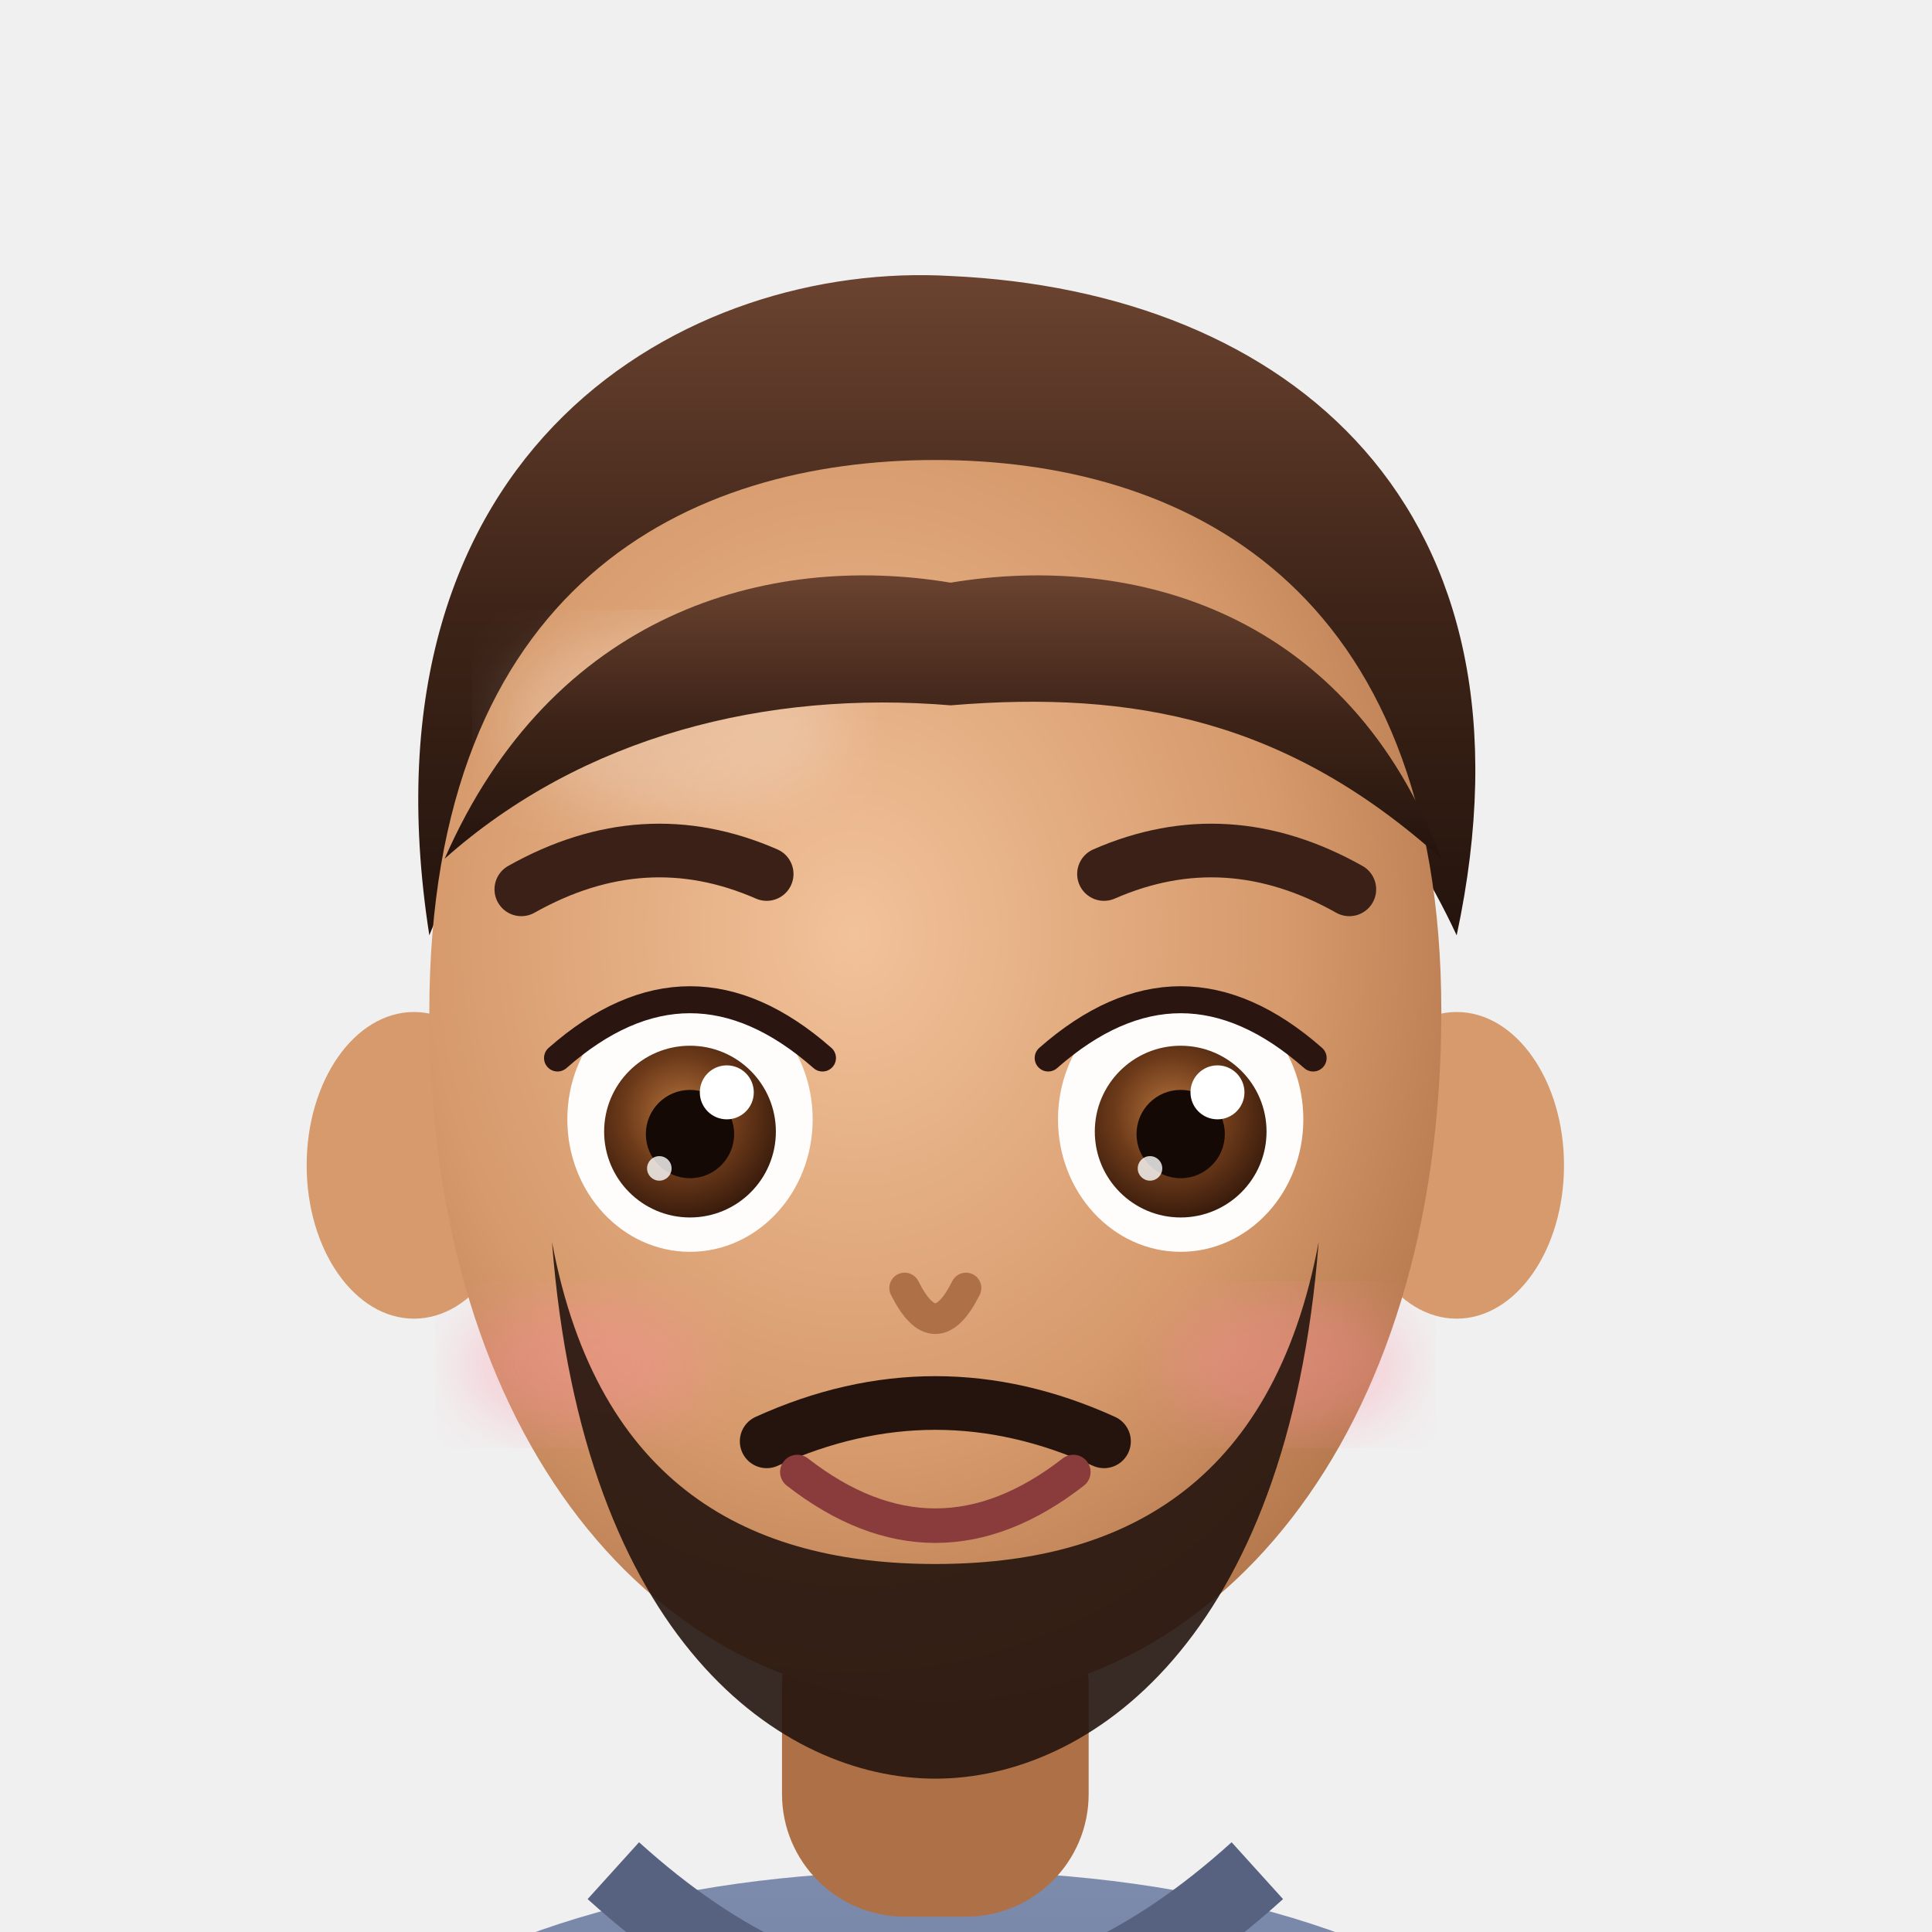
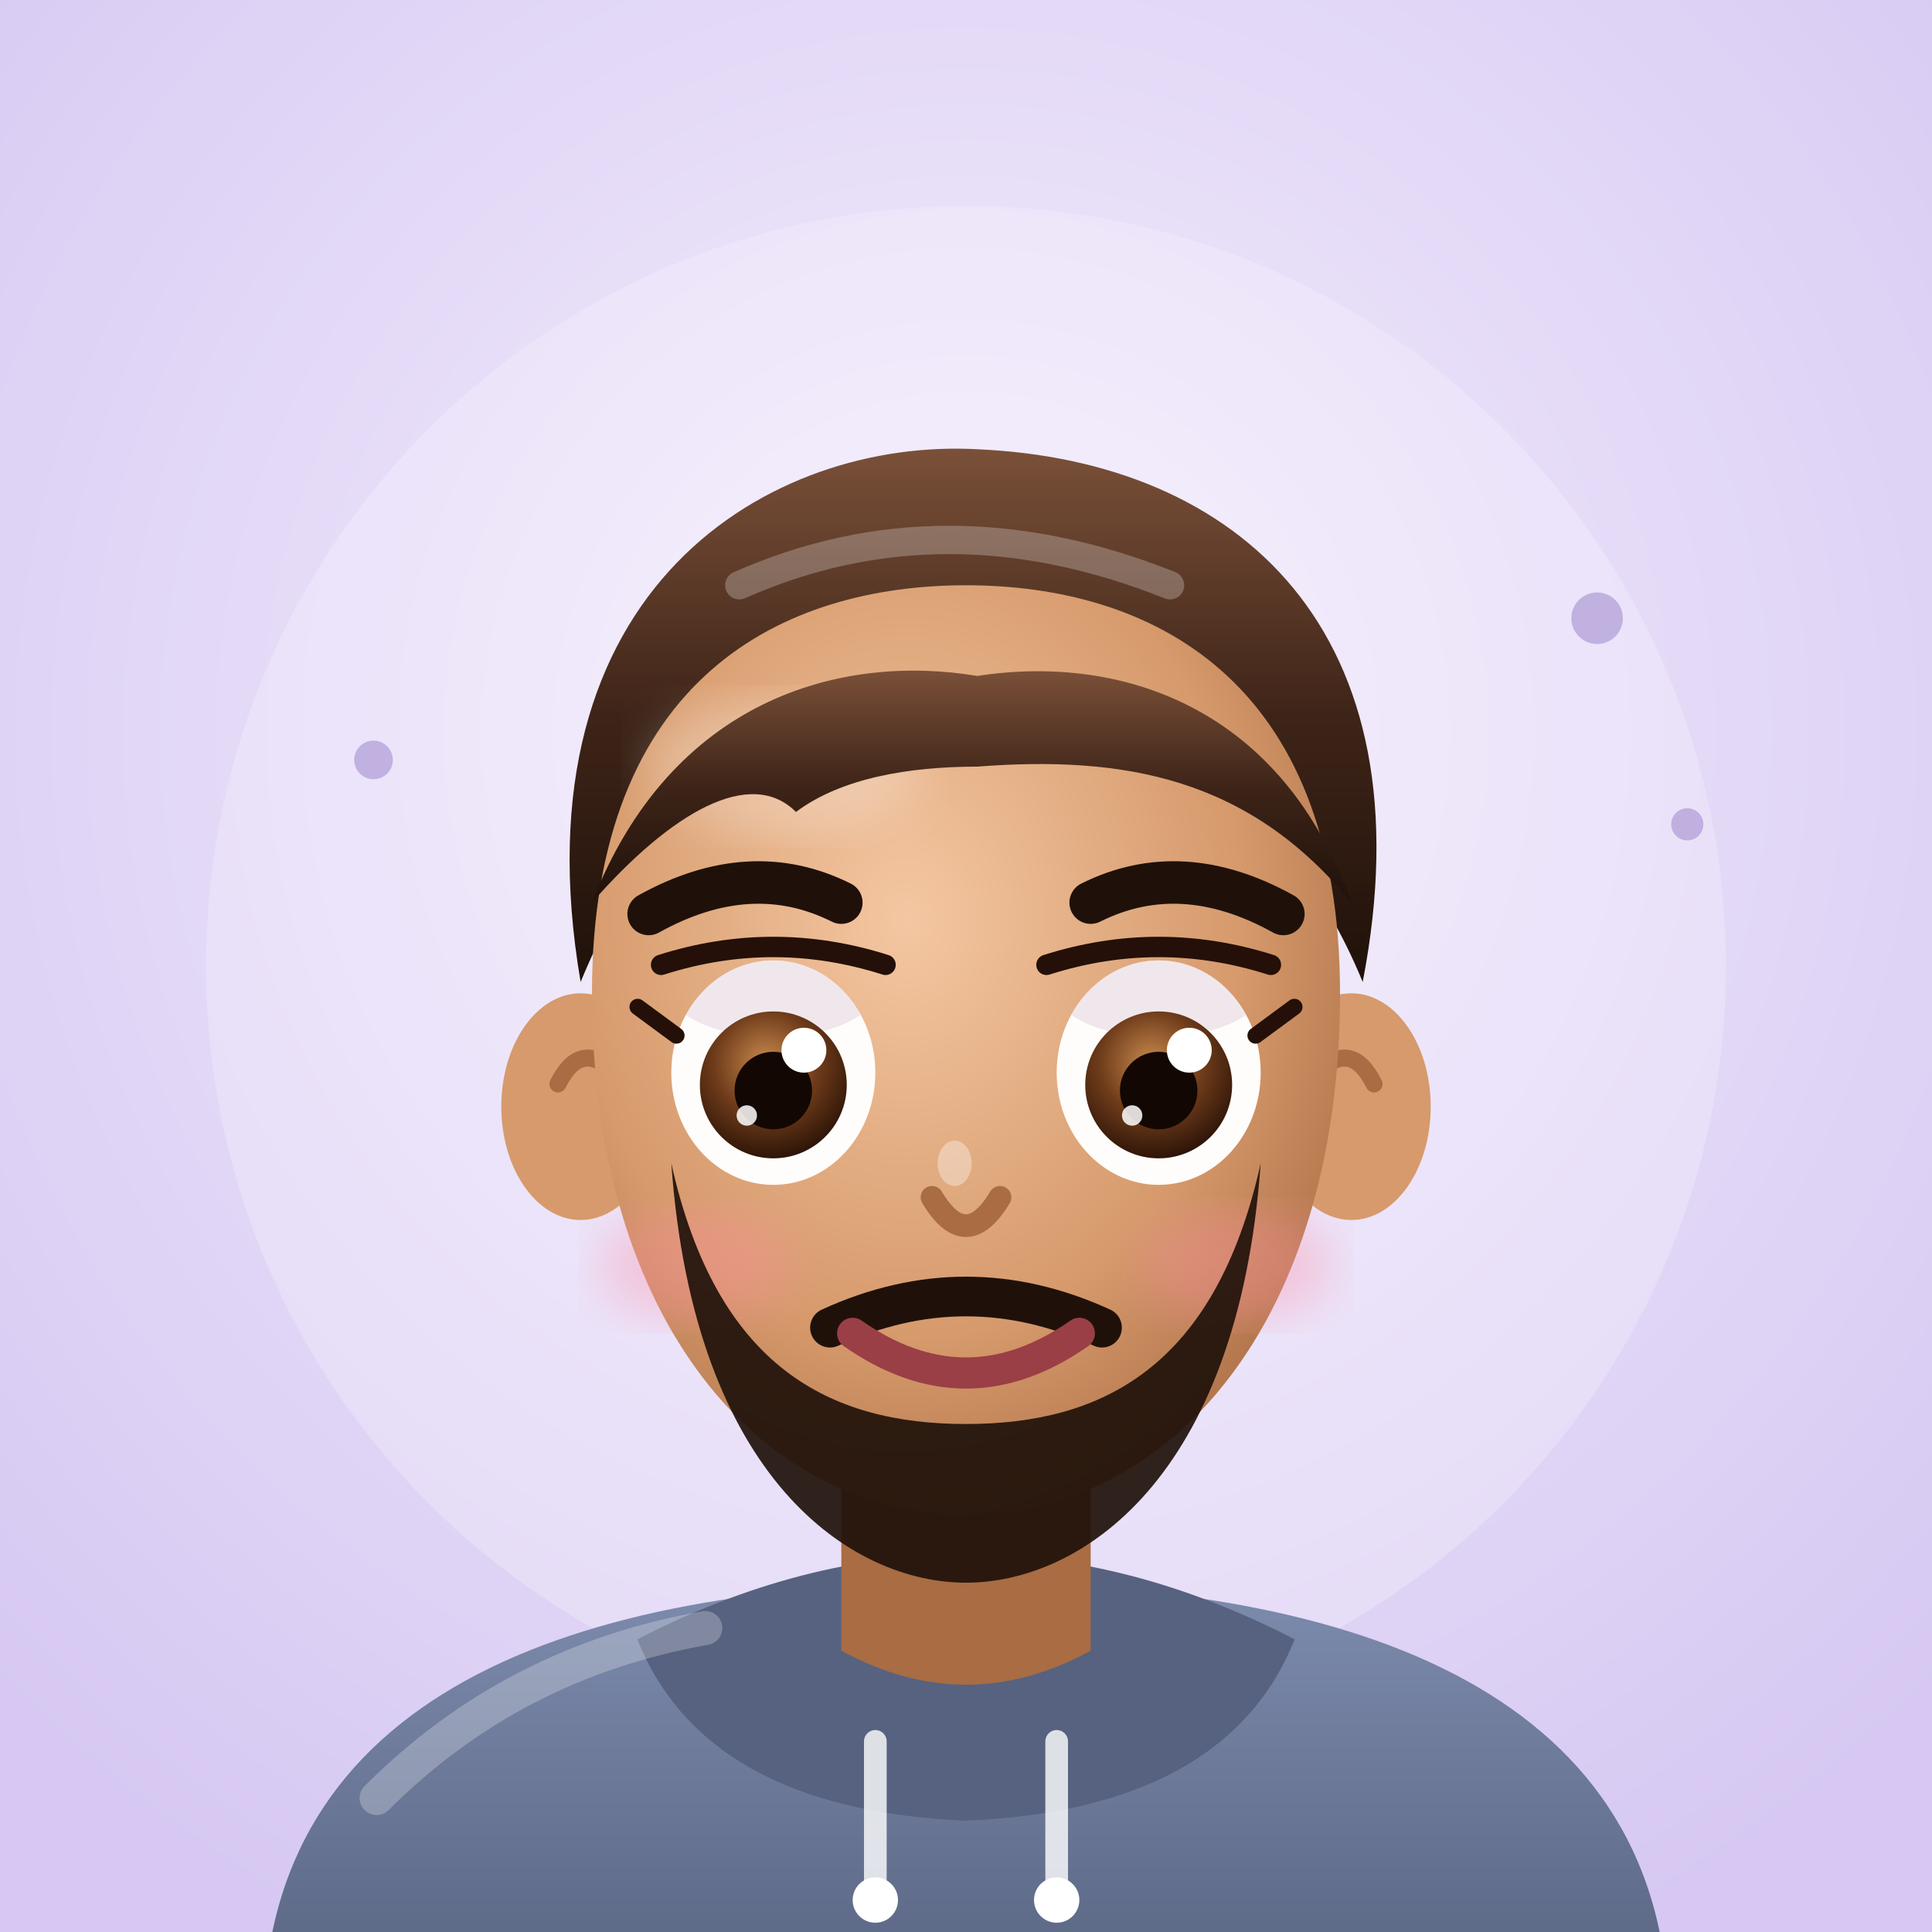
- <svg xmlns="http://www.w3.org/2000/svg" viewBox="28 18 252 252">
+ <svg xmlns="http://www.w3.org/2000/svg" viewBox="0 0 300 300">
  <defs>
-     <radialGradient id="f243" cx=".42" cy=".38" r=".7">
-       <stop offset="0" stop-color="#F2C29A" />
-       <stop offset=".6" stop-color="#D69A6C" />
-       <stop offset="1" stop-color="#AE7147" />
+     <radialGradient id="bg377" cx=".5" cy=".38" r=".7">
+       <stop offset="0" stop-color="#F4EEFD" />
+       <stop offset="1" stop-color="#D6C8F2" />
    </radialGradient>
-     <linearGradient id="h244" x1="0" y1="0" x2="0" y2="1">
-       <stop offset="0" stop-color="#6B4330" />
+     <radialGradient id="f372" cx=".42" cy=".36" r=".72">
+       <stop offset="0" stop-color="#F4C7A2" />
+       <stop offset=".62" stop-color="#D69A6C" />
+       <stop offset="1" stop-color="#A96C43" />
+     </radialGradient>
+     <linearGradient id="h373" x1="0" y1="0" x2="0" y2="1">
+       <stop offset="0" stop-color="#7A5038" />
      <stop offset=".5" stop-color="#3E2418" />
-       <stop offset="1" stop-color="#24140D" />
+       <stop offset="1" stop-color="#1F110A" />
    </linearGradient>
-     <linearGradient id="c245" x1="0" y1="0" x2="0" y2="1">
+     <linearGradient id="c374" x1="0" y1="0" x2="0" y2="1">
      <stop offset="0" stop-color="#7D8BAD" />
      <stop offset="1" stop-color="#56627F" />
    </linearGradient>
-     <filter id="b246">
+     <linearGradient id="sh378" x1="0" y1="0" x2="0" y2="1">
+       <stop offset="0" stop-color="#000" stop-opacity=".22" />
+       <stop offset="1" stop-color="#000" stop-opacity="0" />
+     </linearGradient>
+     <filter id="b375">
      <feGaussianBlur stdDeviation="4" />
    </filter>
+     <clipPath id="clip376">
+       <circle cx="150" cy="150" r="150" />
+     </clipPath>
  </defs>
-   <path d="M84 140 C74 76 118 52 152 54 C196 56 230 84 218 140 C204 110 180 96 150 96 C118 96 96 110 84 140Z" fill="url(#h244)" />
-   <path d="M40 360 C40 290 86 262 150 262 C214 262 260 290 260 360Z" fill="url(#c245)" />
-   <path d="M108 262 Q150 300 192 262" fill="none" stroke="#56627F" stroke-width="10" />
-   <path d="M136 280 v34 M164 280 v34" stroke="#FFFFFF" stroke-opacity=".7" stroke-width="4" stroke-linecap="round" />
-   <rect x="130" y="222" width="40" height="46" rx="16" fill="#AE7147" />
-   <ellipse cx="82" cy="170" rx="14" ry="20" fill="#D69A6C" />
-   <ellipse cx="218" cy="170" rx="14" ry="20" fill="#D69A6C" />
-   <path d="M84 150 C84 94 118 78 150 78 C182 78 216 94 216 150 C216 206 186 240 150 240 C114 240 84 206 84 150Z" fill="url(#f243)" />
-   <ellipse cx="116" cy="112" rx="22" ry="12" fill="#fff" opacity=".22" filter="url(#b246)" />
-   <path d="M86 130 C100 98 128 90 152 94 C176 90 204 98 216 130 C196 112 176 108 152 110 C128 108 104 114 86 130Z" fill="url(#h244)" />
-   <path d="M96 134 q16 -9 32 -2" stroke="#3A2016" stroke-width="7" fill="none" stroke-linecap="round" />
-   <path d="M204 134 q-16 -9 -32 -2" stroke="#3A2016" stroke-width="7" fill="none" stroke-linecap="round" />
-   <defs>
-     <radialGradient id="ir247" cx=".45" cy=".4" r=".6">
-       <stop offset="0" stop-color="#B8763E" />
-       <stop offset=".55" stop-color="#6E3B1A" />
-       <stop offset="1" stop-color="#3A1C0C" />
-     </radialGradient>
-   </defs>
-   <ellipse cx="118" cy="164" rx="16" ry="17.28" fill="#FFFDFB" />
-   <circle cx="118" cy="165.6" r="11.2" fill="url(#ir247)" />
-   <circle cx="118" cy="165.92" r="5.76" fill="#140904" />
-   <circle cx="122.8" cy="160.48" r="3.52" fill="#fff" />
-   <circle cx="114" cy="170.4" r="1.6" fill="#fff" opacity=".8" />
-   <path d="M100.72 156 Q118 140.8 135.28 156" stroke="#2A1510" stroke-width="3.52" fill="none" stroke-linecap="round" />
-   <defs>
-     <radialGradient id="ir248" cx=".45" cy=".4" r=".6">
-       <stop offset="0" stop-color="#B8763E" />
-       <stop offset=".55" stop-color="#6E3B1A" />
-       <stop offset="1" stop-color="#3A1C0C" />
-     </radialGradient>
-   </defs>
-   <ellipse cx="182" cy="164" rx="16" ry="17.28" fill="#FFFDFB" />
-   <circle cx="182" cy="165.6" r="11.2" fill="url(#ir248)" />
-   <circle cx="182" cy="165.92" r="5.76" fill="#140904" />
-   <circle cx="186.8" cy="160.48" r="3.52" fill="#fff" />
-   <circle cx="178" cy="170.4" r="1.6" fill="#fff" opacity=".8" />
-   <path d="M164.72 156 Q182 140.8 199.28 156" stroke="#2A1510" stroke-width="3.52" fill="none" stroke-linecap="round" />
-   <path d="M146 186 q4 8 8 0" stroke="#AE7147" stroke-width="4" fill="none" stroke-linecap="round" />
-   <ellipse cx="104" cy="196" rx="16" ry="9" fill="#FF8FA3" opacity="0.35" filter="url(#b246)" />
-   <ellipse cx="196" cy="196" rx="16" ry="9" fill="#FF8FA3" opacity="0.35" filter="url(#b246)" />
-   <path d="M100 180 C104 232 130 250 150 250 C170 250 196 232 200 180 C194 212 174 222 150 222 C126 222 106 212 100 180Z" fill="#24140D" opacity=".9" />
-   <path d="M128 206 q22 -10 44 0" stroke="#24140D" stroke-width="7" fill="none" stroke-linecap="round" />
-   <path d="M132 210 q18 14 36 0" stroke="#8A3B3B" stroke-width="4.5" fill="none" stroke-linecap="round" />
+   <g>
+     <rect width="300" height="300" fill="url(#bg377)" />
+     <circle cx="150" cy="150" r="118" fill="#fff" opacity=".22" />
+     <g fill="#9C86CC" opacity=".55">
+       <circle cx="248" cy="96" r="4" />
+       <circle cx="58" cy="118" r="3" />
+       <circle cx="262" cy="128" r="2.5" />
+     </g>
+     <g transform="translate(18 24) scale(.88)">
+       <g transform="translate(0 0)">
+         <path d="M26 330 C26 272 80 252 150 252 C220 252 274 272 274 330Z" fill="url(#c374)" />
+         <path d="M92 262 Q150 232 208 262 Q196 292 150 294 Q104 292 92 262Z" fill="#56627F" />
+         <path d="M46 290 Q70 266 104 260" stroke="#fff" stroke-opacity=".25" stroke-width="6" fill="none" stroke-linecap="round" />
+         <path d="M134 280 v26 M166 280 v26" stroke="#FFFFFF" stroke-opacity=".8" stroke-width="4" stroke-linecap="round" />
+         <circle cx="134" cy="308" r="4" fill="#fff" />
+         <circle cx="166" cy="308" r="4" fill="#fff" />
+       </g>
+       <g transform="translate(0 0) rotate(0 150 250)">
+         <path d="M82 146 C70 76 116 50 152 52 C198 54 232 84 220 146 C206 112 180 98 150 98 C118 98 96 112 82 146Z" fill="url(#h373)" />
+         <path d="M128 216 h44 v48 q-22 12 -44 0z" fill="#A96C43" />
+         <path d="M128 222 h44 v18 q-22 -4 -44 0z" fill="url(#sh378)" />
+         <ellipse cx="82" cy="168" rx="14" ry="20" fill="#D69A6C" />
+         <ellipse cx="218" cy="168" rx="14" ry="20" fill="#D69A6C" />
+         <path d="M78 164 q4 -8 10 -2" stroke="#A96C43" stroke-width="3" fill="none" stroke-linecap="round" />
+         <path d="M222 164 q-4 -8 -10 -2" stroke="#A96C43" stroke-width="3" fill="none" stroke-linecap="round" />
+         <path d="M84 148 C84 92 118 76 150 76 C182 76 216 92 216 148 C216 206 186 240 150 240 C114 240 84 206 84 148Z" fill="url(#f372)" />
+         <ellipse cx="118" cy="108" rx="24" ry="12" fill="#fff" opacity=".25" filter="url(#b375)" />
+         <path d="M84 132 C98 96 128 88 152 92 C178 88 206 98 218 132 C200 110 178 106 152 108 C140 108 128 110 120 116 C112 108 98 116 84 132Z" fill="url(#h373)" />
+         <path d="M110 76 q36 -16 76 0" stroke="#fff" stroke-opacity=".25" stroke-width="5" fill="none" stroke-linecap="round" />
+         <defs>
+           <radialGradient id="ir379" cx=".45" cy=".35" r=".65">
+             <stop offset="0" stop-color="#C98A4E" />
+             <stop offset=".55" stop-color="#6E3B1A" />
+             <stop offset="1" stop-color="#2E1508" />
+           </radialGradient>
+           <clipPath id="ir379c">
+             <ellipse cx="116" cy="162" rx="18" ry="19.8" />
+           </clipPath>
+         </defs>
+         <ellipse cx="116" cy="162" rx="18" ry="19.8" fill="#FFFDFB" />
+         <g clip-path="url(#ir379c)">
+           <ellipse cx="116" cy="147.6" rx="18" ry="8.1" fill="#E6D8E4" opacity=".6" />
+           <circle cx="116" cy="164.16" r="12.96" fill="url(#ir379)" />
+           <circle cx="116" cy="165.16" r="6.84" fill="#120703" />
+           <circle cx="121.4" cy="158.04" r="3.96" fill="#fff" />
+           <circle cx="111.32" cy="169.56" r="1.8" fill="#fff" opacity=".85" />
+           <path d="M94.4 142.974 Q116 136.674 137.6 142.974 L137.6 133.2 L94.4 133.2Z" fill="#D69A6C" />
+         </g>
+         <path d="M96.2 142.974 Q116 136.674 135.8 142.974" stroke="#241008" stroke-width="3.6" fill="none" stroke-linecap="round" />
+         <path d="M98.9 155.448 l-6.84 -5.04" stroke="#241008" stroke-width="2.88" stroke-linecap="round" />
+         <defs>
+           <radialGradient id="ir380" cx=".45" cy=".35" r=".65">
+             <stop offset="0" stop-color="#C98A4E" />
+             <stop offset=".55" stop-color="#6E3B1A" />
+             <stop offset="1" stop-color="#2E1508" />
+           </radialGradient>
+           <clipPath id="ir380c">
+             <ellipse cx="184" cy="162" rx="18" ry="19.8" />
+           </clipPath>
+         </defs>
+         <ellipse cx="184" cy="162" rx="18" ry="19.8" fill="#FFFDFB" />
+         <g clip-path="url(#ir380c)">
+           <ellipse cx="184" cy="147.6" rx="18" ry="8.1" fill="#E6D8E4" opacity=".6" />
+           <circle cx="184" cy="164.16" r="12.96" fill="url(#ir380)" />
+           <circle cx="184" cy="165.16" r="6.84" fill="#120703" />
+           <circle cx="189.4" cy="158.04" r="3.96" fill="#fff" />
+           <circle cx="179.32" cy="169.56" r="1.8" fill="#fff" opacity=".85" />
+           <path d="M162.4 142.974 Q184 136.674 205.6 142.974 L205.6 133.2 L162.4 133.2Z" fill="#D69A6C" />
+         </g>
+         <path d="M164.2 142.974 Q184 136.674 203.8 142.974" stroke="#241008" stroke-width="3.6" fill="none" stroke-linecap="round" />
+         <path d="M201.1 155.448 l6.84 -5.04" stroke="#241008" stroke-width="2.88" stroke-linecap="round" />
+         <path d="M94 134 q18 -10 34 -2" stroke="#1F110A" stroke-width="7.5" fill="none" stroke-linecap="round" />
+         <path d="M206 134 q-18 -10 -34 -2" stroke="#1F110A" stroke-width="7.5" fill="none" stroke-linecap="round" />
+         <path d="M144 184 q6 10 12 0" stroke="#A96C43" stroke-width="4" fill="none" stroke-linecap="round" />
+         <ellipse cx="148" cy="178" rx="3" ry="4" fill="#fff" opacity=".35" />
+         <ellipse cx="102" cy="196" rx="17" ry="10" fill="#FF8FA3" opacity="0.35" filter="url(#b375)" />
+         <ellipse cx="198" cy="196" rx="17" ry="10" fill="#FF8FA3" opacity="0.35" filter="url(#b375)" />
+         <path d="M98 178 C102 234 130 252 150 252 C170 252 198 234 202 178 C194 214 174 224 150 224 C126 224 106 214 98 178Z" fill="#1F110A" opacity=".92" />
+         <path d="M126 207 q24 -11 48 0" stroke="#1F110A" stroke-width="7" fill="none" stroke-linecap="round" />
+         <path d="M130 208 q20 14 40 0" stroke="#9A3F46" stroke-width="5.5" fill="none" stroke-linecap="round" />
+       </g>
+     </g>
+   </g>
</svg>
